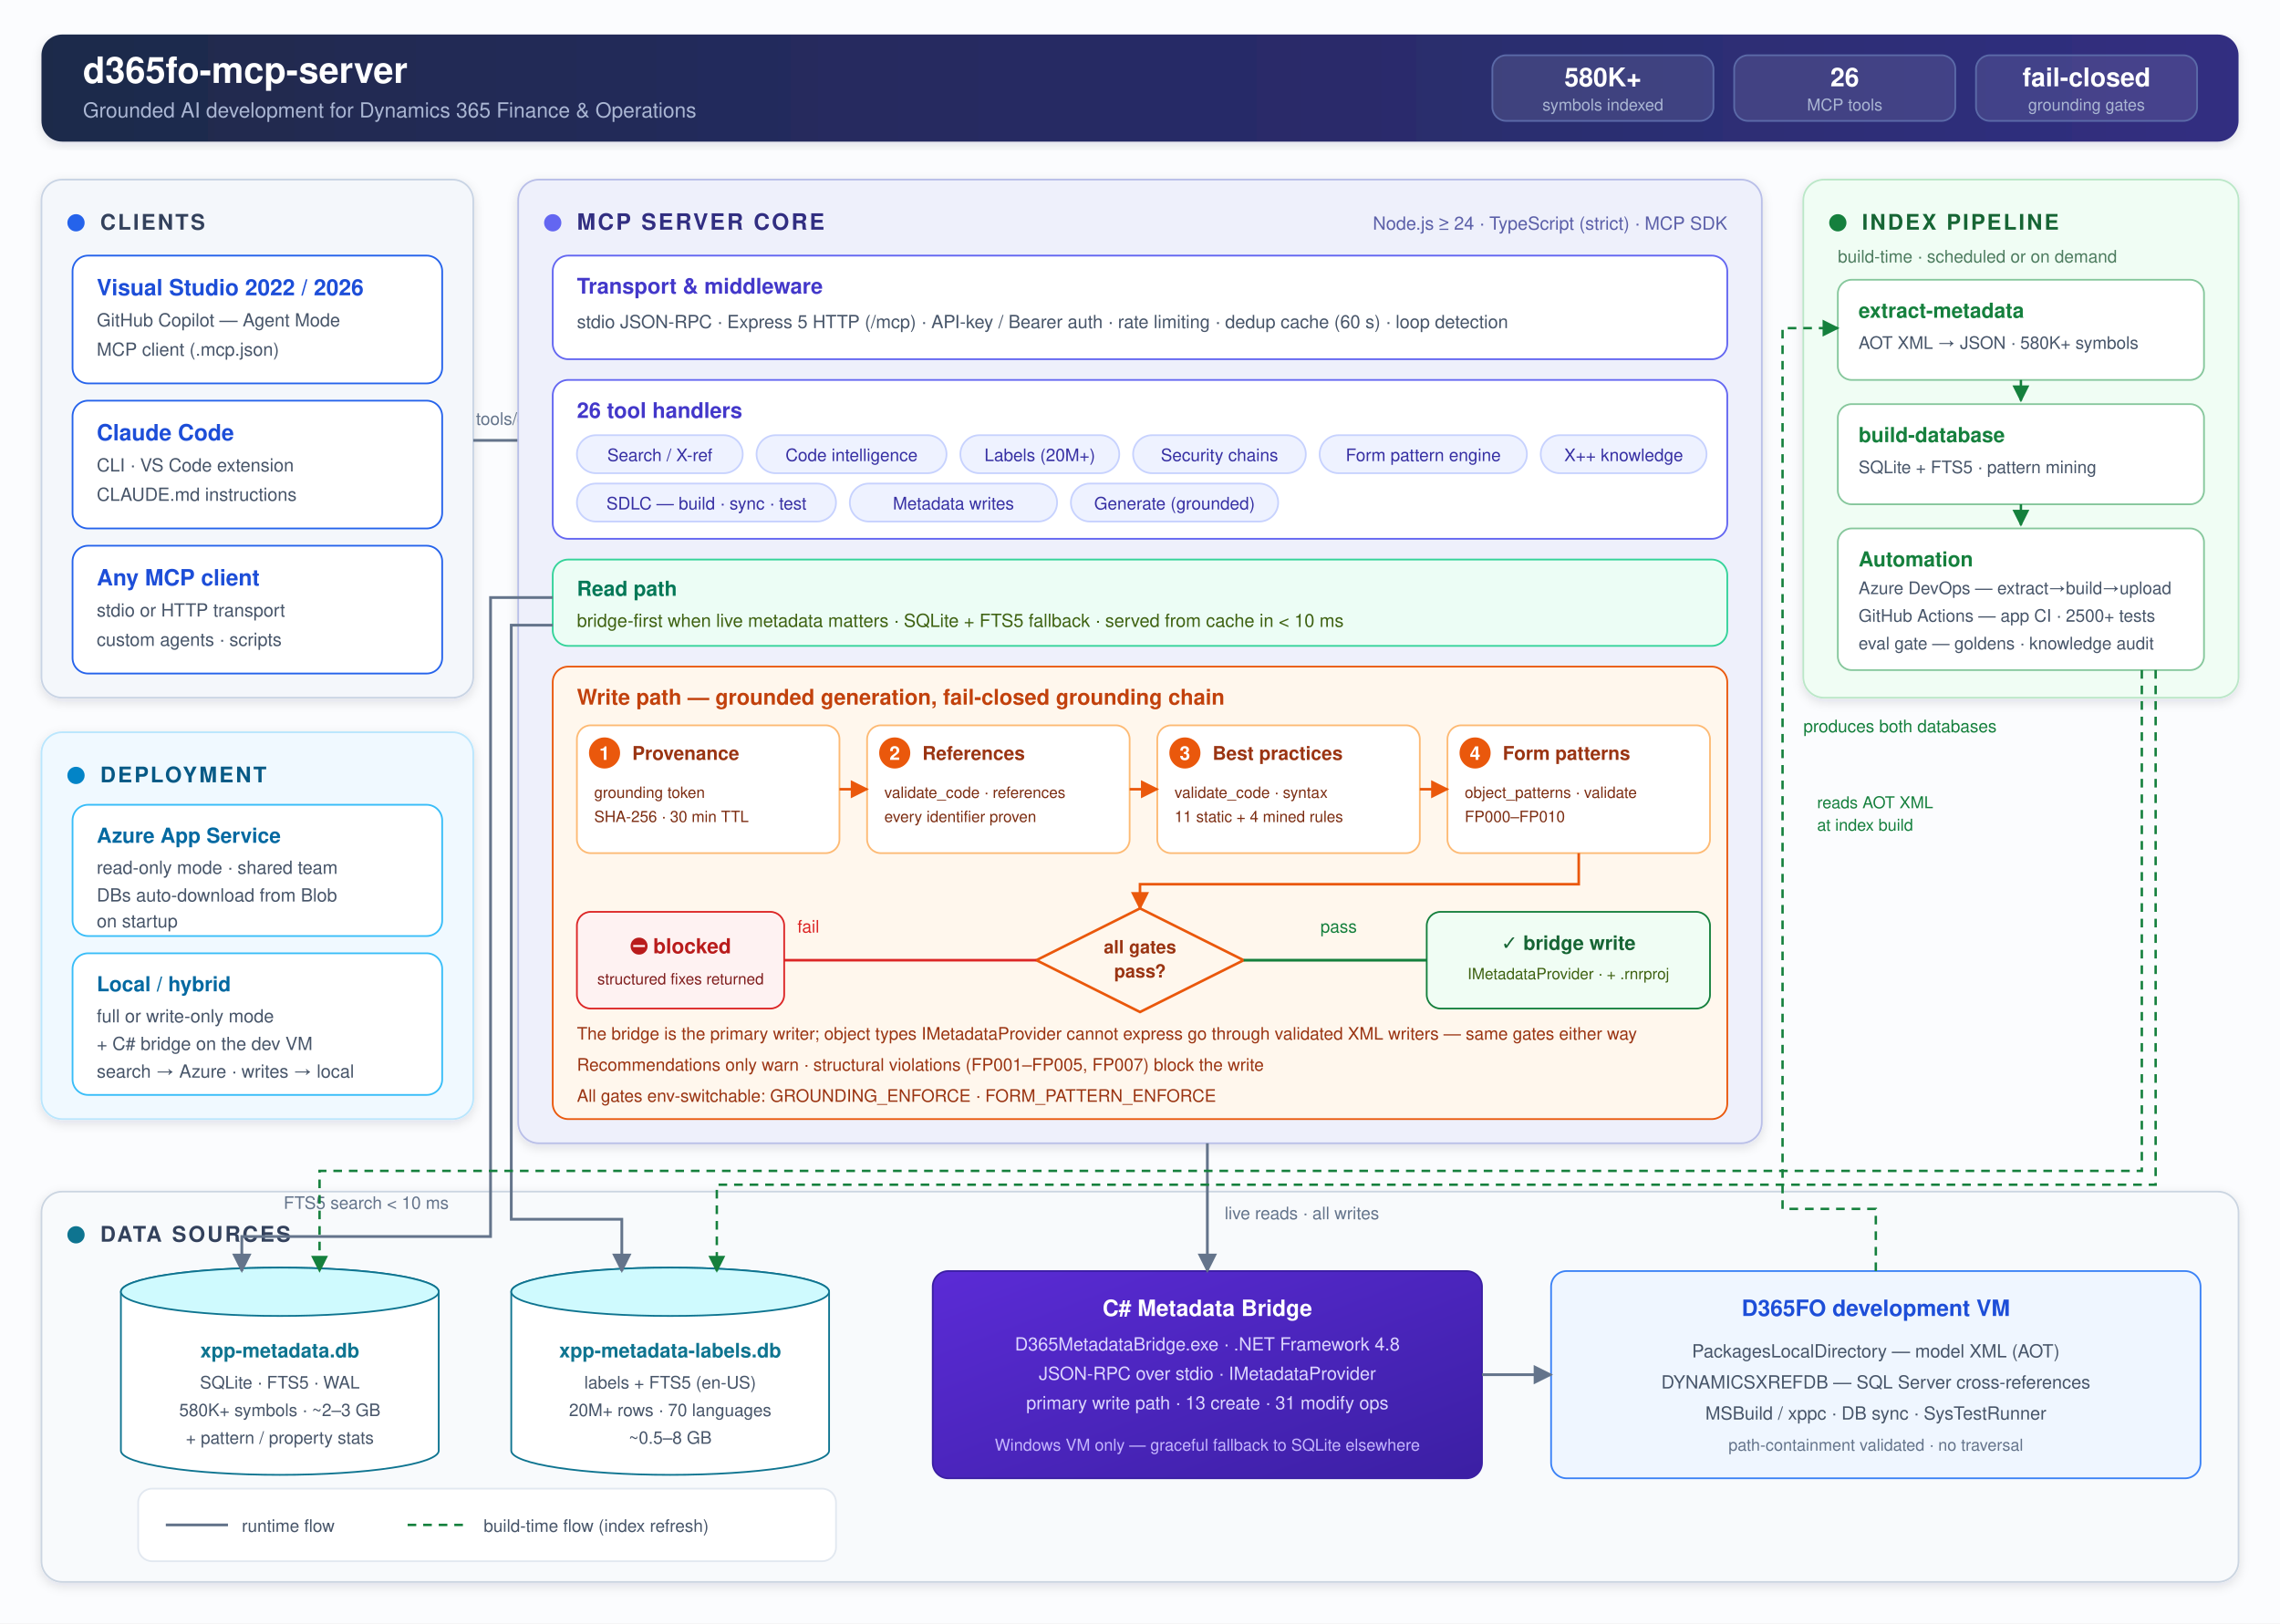
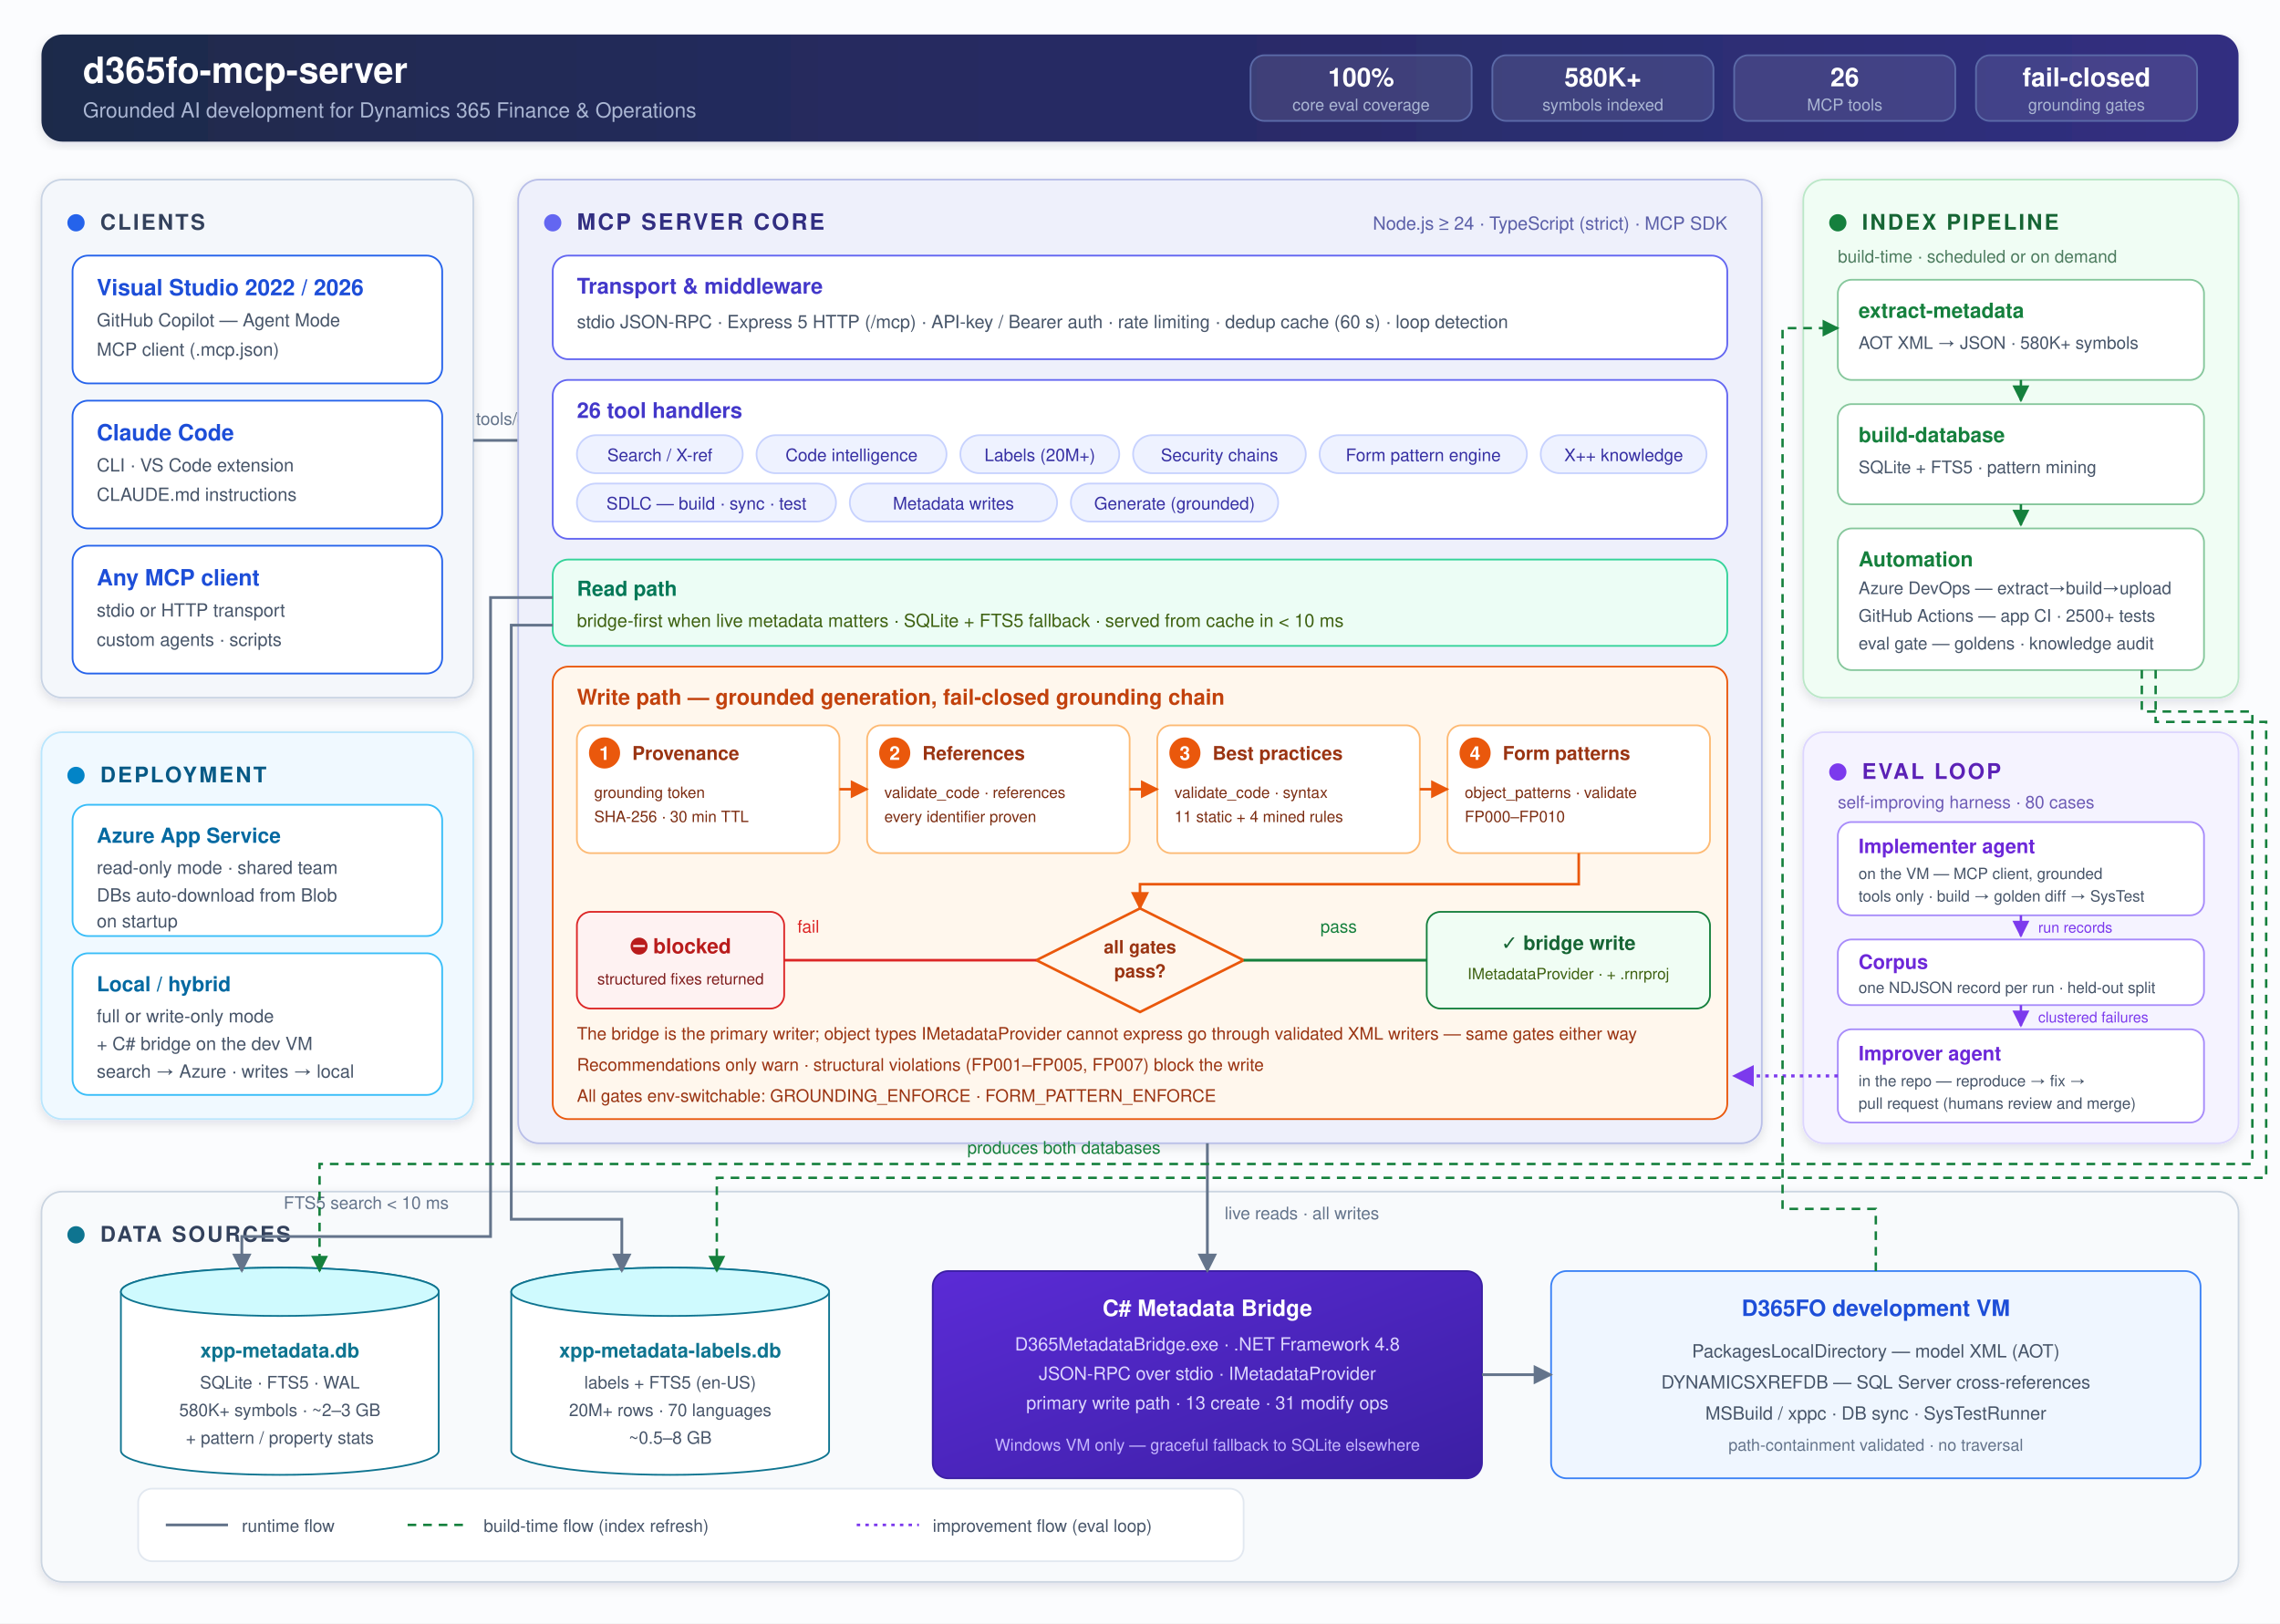
<svg xmlns="http://www.w3.org/2000/svg" viewBox="0 0 1320 940" font-family="'Segoe UI', Helvetica, Arial, sans-serif" role="img">
  <defs>
    <marker id="arrow" viewBox="0 0 10 10" refX="9" refY="5" markerWidth="7" markerHeight="7" orient="auto-start-reverse">
      <path d="M0 0 L10 5 L0 10 z" fill="#64748b" />
    </marker>
    <marker id="arrowGreen" viewBox="0 0 10 10" refX="9" refY="5" markerWidth="7" markerHeight="7" orient="auto-start-reverse">
      <path d="M0 0 L10 5 L0 10 z" fill="#15803d" />
    </marker>
    <marker id="arrowOrange" viewBox="0 0 10 10" refX="9" refY="5" markerWidth="7" markerHeight="7" orient="auto-start-reverse">
      <path d="M0 0 L10 5 L0 10 z" fill="#ea580c" />
    </marker>
    <marker id="arrowRed" viewBox="0 0 10 10" refX="9" refY="5" markerWidth="7" markerHeight="7" orient="auto-start-reverse">
      <path d="M0 0 L10 5 L0 10 z" fill="#dc2626" />
+     </marker>
+     <marker id="arrowViolet" viewBox="0 0 10 10" refX="9" refY="5" markerWidth="7" markerHeight="7" orient="auto-start-reverse">
+       <path d="M0 0 L10 5 L0 10 z" fill="#7c3aed" />
    </marker>
    <linearGradient id="gHead" x1="0" y1="0" x2="1" y2="0">
      <stop offset="0" stop-color="#1e2a4a" />
      <stop offset="1" stop-color="#312e81" />
    </linearGradient>
    <linearGradient id="gBridge" x1="0" y1="0" x2="1" y2="1">
      <stop offset="0" stop-color="#5b2bd6" />
      <stop offset="1" stop-color="#3b1fa3" />
    </linearGradient>
    <filter id="card" x="-4%" y="-4%" width="108%" height="112%">
      <feDropShadow dx="0" dy="2" stdDeviation="3" flood-color="#1e293b" flood-opacity="0.12" />
    </filter>
  </defs>
  <rect x="0" y="0" width="1320" height="940" fill="#fbfcfe" />
  <rect x="24" y="20" width="1272" height="62" rx="12" fill="url(#gHead)" filter="url(#card)" />
  <text x="48" y="48" font-size="21" font-weight="700" fill="#ffffff">d365fo-mcp-server</text>
  <text x="48" y="68" font-size="12" fill="#aab6d3">Grounded AI development for Dynamics 365 Finance &amp; Operations</text>
  <g>
+     <rect x="724" y="32" width="128" height="38" rx="8" fill="#ffffff" fill-opacity="0.10" stroke="#5b6aa8" />
+     <text x="788" y="50" text-anchor="middle" font-size="15" font-weight="700" fill="#ffffff">100%</text>
+     <text x="788" y="64" text-anchor="middle" font-size="9.5" fill="#aab6d3">core eval coverage</text>
    <rect x="864" y="32" width="128" height="38" rx="8" fill="#ffffff" fill-opacity="0.10" stroke="#5b6aa8" />
    <text x="928" y="50" text-anchor="middle" font-size="15" font-weight="700" fill="#ffffff">580K+</text>
    <text x="928" y="64" text-anchor="middle" font-size="9.5" fill="#aab6d3">symbols indexed</text>
    <rect x="1004" y="32" width="128" height="38" rx="8" fill="#ffffff" fill-opacity="0.10" stroke="#5b6aa8" />
    <text x="1068" y="50" text-anchor="middle" font-size="15" font-weight="700" fill="#ffffff">26</text>
    <text x="1068" y="64" text-anchor="middle" font-size="9.5" fill="#aab6d3">MCP tools</text>
    <rect x="1144" y="32" width="128" height="38" rx="8" fill="#ffffff" fill-opacity="0.10" stroke="#5b6aa8" />
    <text x="1208" y="50" text-anchor="middle" font-size="15" font-weight="700" fill="#ffffff">fail-closed</text>
    <text x="1208" y="64" text-anchor="middle" font-size="9.5" fill="#aab6d3">grounding gates</text>
  </g>
  <rect x="24" y="104" width="250" height="300" rx="12" fill="#f4f7fb" stroke="#c9d4e4" filter="url(#card)" />
  <circle cx="44" cy="129" r="5" fill="#2563eb" />
  <text x="58" y="133" font-size="12.5" font-weight="700" fill="#33415c" letter-spacing="1.2">CLIENTS</text>
  <rect x="42" y="148" width="214" height="74" rx="9" fill="#ffffff" stroke="#2563eb" />
  <text x="56" y="171" font-size="13" font-weight="600" fill="#1d4ed8">Visual Studio 2022 / 2026</text>
  <text x="56" y="189" font-size="10.5" fill="#475569">GitHub Copilot — Agent Mode</text>
  <text x="56" y="206" font-size="10.5" fill="#475569">MCP client (.mcp.json)</text>
  <rect x="42" y="232" width="214" height="74" rx="9" fill="#ffffff" stroke="#2563eb" />
  <text x="56" y="255" font-size="13" font-weight="600" fill="#1d4ed8">Claude Code</text>
  <text x="56" y="273" font-size="10.5" fill="#475569">CLI · VS Code extension</text>
  <text x="56" y="290" font-size="10.5" fill="#475569">CLAUDE.md instructions</text>
  <rect x="42" y="316" width="214" height="74" rx="9" fill="#ffffff" stroke="#2563eb" />
  <text x="56" y="339" font-size="13" font-weight="600" fill="#1d4ed8">Any MCP client</text>
  <text x="56" y="357" font-size="10.5" fill="#475569">stdio or HTTP transport</text>
  <text x="56" y="374" font-size="10.5" fill="#475569">custom agents · scripts</text>
  <rect x="24" y="424" width="250" height="224" rx="12" fill="#f0f9ff" stroke="#bae6fd" filter="url(#card)" />
  <circle cx="44" cy="449" r="5" fill="#0284c7" />
  <text x="58" y="453" font-size="12.5" font-weight="700" fill="#075985" letter-spacing="1.2">DEPLOYMENT</text>
  <rect x="42" y="466" width="214" height="76" rx="9" fill="#ffffff" stroke="#38bdf8" />
  <text x="56" y="488" font-size="12" font-weight="600" fill="#0369a1">Azure App Service</text>
  <text x="56" y="506" font-size="10.5" fill="#475569">read-only mode · shared team</text>
  <text x="56" y="522" font-size="10.5" fill="#475569">DBs auto-download from Blob</text>
  <text x="56" y="537" font-size="10.5" fill="#475569">on startup</text>
  <rect x="42" y="552" width="214" height="82" rx="9" fill="#ffffff" stroke="#38bdf8" />
  <text x="56" y="574" font-size="12" font-weight="600" fill="#0369a1">Local / hybrid</text>
  <text x="56" y="592" font-size="10.5" fill="#475569">full or write-only mode</text>
  <text x="56" y="608" font-size="10.5" fill="#475569">+ C# bridge on the dev VM</text>
  <text x="56" y="624" font-size="10.5" fill="#475569">search → Azure · writes → local</text>
  <line x1="274" y1="255" x2="316" y2="255" stroke="#64748b" stroke-width="1.6" marker-end="url(#arrow)" />
  <text x="295" y="246" text-anchor="middle" font-size="10" fill="#64748b">tools/call</text>
  <rect x="300" y="104" width="720" height="558" rx="12" fill="#eef0fb" stroke="#b9bfe8" filter="url(#card)" />
  <circle cx="320" cy="129" r="5" fill="#6366f1" />
  <text x="334" y="133" font-size="13" font-weight="700" fill="#312e81" letter-spacing="1.2">MCP SERVER CORE</text>
  <text x="1000" y="133" text-anchor="end" font-size="10.5" fill="#5b5fa8">Node.js ≥ 24 · TypeScript (strict) · MCP SDK</text>
  <rect x="320" y="148" width="680" height="60" rx="9" fill="#ffffff" stroke="#6366f1" />
  <text x="334" y="170" font-size="12.5" font-weight="600" fill="#4338ca">Transport &amp; middleware</text>
  <text x="334" y="190" font-size="10.5" fill="#475569">stdio JSON-RPC · Express 5 HTTP (/mcp) · API-key / Bearer auth · rate limiting · dedup cache (60 s) · loop detection</text>
  <rect x="320" y="220" width="680" height="92" rx="9" fill="#ffffff" stroke="#6366f1" />
  <text x="334" y="242" font-size="12.5" font-weight="600" fill="#4338ca">26 tool handlers</text>
  <g font-size="10" fill="#3730a3">
    <rect x="334" y="252" width="96" height="22" rx="11" fill="#eef2ff" stroke="#c7d2fe" />
    <text x="382" y="267" text-anchor="middle">Search / X-ref</text>
    <rect x="438" y="252" width="110" height="22" rx="11" fill="#eef2ff" stroke="#c7d2fe" />
    <text x="493" y="267" text-anchor="middle">Code intelligence</text>
    <rect x="556" y="252" width="92" height="22" rx="11" fill="#eef2ff" stroke="#c7d2fe" />
    <text x="602" y="267" text-anchor="middle">Labels (20M+)</text>
    <rect x="656" y="252" width="100" height="22" rx="11" fill="#eef2ff" stroke="#c7d2fe" />
    <text x="706" y="267" text-anchor="middle">Security chains</text>
    <rect x="764" y="252" width="120" height="22" rx="11" fill="#eef2ff" stroke="#c7d2fe" />
    <text x="824" y="267" text-anchor="middle">Form pattern engine</text>
    <rect x="892" y="252" width="96" height="22" rx="11" fill="#eef2ff" stroke="#c7d2fe" />
    <text x="940" y="267" text-anchor="middle">X++ knowledge</text>
    <rect x="334" y="280" width="150" height="22" rx="11" fill="#eef2ff" stroke="#c7d2fe" />
    <text x="409" y="295" text-anchor="middle">SDLC — build · sync · test</text>
    <rect x="492" y="280" width="120" height="22" rx="11" fill="#eef2ff" stroke="#c7d2fe" />
    <text x="552" y="295" text-anchor="middle">Metadata writes</text>
    <rect x="620" y="280" width="120" height="22" rx="11" fill="#eef2ff" stroke="#c7d2fe" />
    <text x="680" y="295" text-anchor="middle">Generate (grounded)</text>
  </g>
  <rect x="320" y="324" width="680" height="50" rx="9" fill="#ecfdf5" stroke="#34d399" />
  <text x="334" y="345" font-size="12" font-weight="600" fill="#047857">Read path</text>
  <text x="334" y="363" font-size="10.5" fill="#3f6212">bridge-first when live metadata matters · SQLite + FTS5 fallback · served from cache in &lt; 10 ms</text>
  <rect x="320" y="386" width="680" height="262" rx="9" fill="#fff7ed" stroke="#ea580c" />
  <text x="334" y="408" font-size="12.5" font-weight="700" fill="#c2410c">Write path — grounded generation, fail-closed grounding chain</text>
  <g>
    <rect x="334" y="420" width="152" height="74" rx="8" fill="#ffffff" stroke="#fdba74" />
    <circle cx="350" cy="436" r="9" fill="#ea580c" />
    <text x="350" y="440" text-anchor="middle" font-size="11" font-weight="700" fill="#fff">1</text>
    <text x="366" y="440" font-size="11" font-weight="600" fill="#9a3412">Provenance</text>
    <text x="344" y="462" font-size="9" fill="#7c2d12">grounding token</text>
    <text x="344" y="476" font-size="9" fill="#7c2d12">SHA-256 · 30 min TTL</text>
    <rect x="502" y="420" width="152" height="74" rx="8" fill="#ffffff" stroke="#fdba74" />
    <circle cx="518" cy="436" r="9" fill="#ea580c" />
    <text x="518" y="440" text-anchor="middle" font-size="11" font-weight="700" fill="#fff">2</text>
    <text x="534" y="440" font-size="11" font-weight="600" fill="#9a3412">References</text>
    <text x="512" y="462" font-size="9" fill="#7c2d12">validate_code · references</text>
    <text x="512" y="476" font-size="9" fill="#7c2d12">every identifier proven</text>
    <rect x="670" y="420" width="152" height="74" rx="8" fill="#ffffff" stroke="#fdba74" />
    <circle cx="686" cy="436" r="9" fill="#ea580c" />
    <text x="686" y="440" text-anchor="middle" font-size="11" font-weight="700" fill="#fff">3</text>
    <text x="702" y="440" font-size="11" font-weight="600" fill="#9a3412">Best practices</text>
    <text x="680" y="462" font-size="9" fill="#7c2d12">validate_code · syntax</text>
    <text x="680" y="476" font-size="9" fill="#7c2d12">11 static + 4 mined rules</text>
    <rect x="838" y="420" width="152" height="74" rx="8" fill="#ffffff" stroke="#fdba74" />
    <circle cx="854" cy="436" r="9" fill="#ea580c" />
    <text x="854" y="440" text-anchor="middle" font-size="11" font-weight="700" fill="#fff">4</text>
    <text x="870" y="440" font-size="11" font-weight="600" fill="#9a3412">Form patterns</text>
    <text x="848" y="462" font-size="9" fill="#7c2d12">object_patterns · validate</text>
    <text x="848" y="476" font-size="9" fill="#7c2d12">FP000–FP010</text>
    <line x1="486" y1="457" x2="502" y2="457" stroke="#ea580c" stroke-width="1.5" marker-end="url(#arrowOrange)" />
    <line x1="654" y1="457" x2="670" y2="457" stroke="#ea580c" stroke-width="1.5" marker-end="url(#arrowOrange)" />
    <line x1="822" y1="457" x2="838" y2="457" stroke="#ea580c" stroke-width="1.5" marker-end="url(#arrowOrange)" />
  </g>
  <path d="M914 494 L914 512 L660 512 L660 526" fill="none" stroke="#ea580c" stroke-width="1.5" marker-end="url(#arrowOrange)" />
  <polygon points="660,526 720,556 660,586 600,556" fill="#fff7ed" stroke="#ea580c" stroke-width="1.5" />
  <text x="660" y="552" text-anchor="middle" font-size="10.5" font-weight="600" fill="#9a3412">all gates</text>
  <text x="660" y="566" text-anchor="middle" font-size="10.5" font-weight="600" fill="#9a3412">pass?</text>
  <line x1="600" y1="556" x2="360" y2="556" stroke="#dc2626" stroke-width="1.5" marker-end="url(#arrowRed)" />
  <rect x="334" y="528" width="120" height="56" rx="8" fill="#fef2f2" stroke="#dc2626" />
  <text x="394" y="552" text-anchor="middle" font-size="12" font-weight="700" fill="#b91c1c">⛔ blocked</text>
  <text x="394" y="570" text-anchor="middle" font-size="9" fill="#7f1d1d">structured fixes returned</text>
  <text x="468" y="540" text-anchor="middle" font-size="10" fill="#dc2626">fail</text>
  <line x1="720" y1="556" x2="966" y2="556" stroke="#15803d" stroke-width="1.6" marker-end="url(#arrowGreen)" />
  <rect x="826" y="528" width="164" height="56" rx="8" fill="#f0fdf4" stroke="#15803d" />
  <text x="908" y="550" text-anchor="middle" font-size="11.5" font-weight="700" fill="#166534">✓ bridge write</text>
  <text x="908" y="567" text-anchor="middle" font-size="9" fill="#3f6212">IMetadataProvider · + .rnrproj</text>
  <text x="775" y="540" text-anchor="middle" font-size="10" fill="#15803d">pass</text>
  <text x="334" y="602" font-size="10" fill="#9a3412">The bridge is the primary writer; object types IMetadataProvider cannot express go through validated XML writers — same gates either way</text>
  <text x="334" y="620" font-size="10" fill="#9a3412">Recommendations only warn · structural violations (FP001–FP005, FP007) block the write</text>
  <text x="334" y="638" font-size="10" fill="#9a3412">All gates env-switchable: GROUNDING_ENFORCE · FORM_PATTERN_ENFORCE</text>
  <rect x="1044" y="104" width="252" height="300" rx="12" fill="#f0fdf4" stroke="#bbe7c8" filter="url(#card)" />
  <circle cx="1064" cy="129" r="5" fill="#15803d" />
  <text x="1078" y="133" font-size="12.5" font-weight="700" fill="#166534" letter-spacing="1.2">INDEX PIPELINE</text>
  <text x="1064" y="152" font-size="10" fill="#4d7c5f">build-time · scheduled or on demand</text>
  <rect x="1064" y="162" width="212" height="58" rx="8" fill="#ffffff" stroke="#86c79c" />
  <text x="1076" y="184" font-size="12" font-weight="600" fill="#15803d">extract-metadata</text>
  <text x="1076" y="202" font-size="10" fill="#475569">AOT XML → JSON · 580K+ symbols</text>
  <line x1="1170" y1="220" x2="1170" y2="232" stroke="#15803d" stroke-width="1.4" marker-end="url(#arrowGreen)" />
  <rect x="1064" y="234" width="212" height="58" rx="8" fill="#ffffff" stroke="#86c79c" />
  <text x="1076" y="256" font-size="12" font-weight="600" fill="#15803d">build-database</text>
  <text x="1076" y="274" font-size="10" fill="#475569">SQLite + FTS5 · pattern mining</text>
  <line x1="1170" y1="292" x2="1170" y2="304" stroke="#15803d" stroke-width="1.4" marker-end="url(#arrowGreen)" />
  <rect x="1064" y="306" width="212" height="82" rx="8" fill="#ffffff" stroke="#86c79c" />
  <text x="1076" y="328" font-size="12" font-weight="600" fill="#15803d">Automation</text>
  <text x="1076" y="344" font-size="10" fill="#475569">Azure DevOps — extract→build→upload</text>
  <text x="1076" y="360" font-size="10" fill="#475569">GitHub Actions — app CI · 2500+ tests</text>
  <text x="1076" y="376" font-size="10" fill="#475569">eval gate — goldens · knowledge audit</text>
-   <text x="1100" y="424" text-anchor="middle" font-size="10" fill="#15803d">produces both databases</text>
-   <text x="1052" y="468" font-size="9.5" fill="#15803d">reads AOT XML</text>
-   <text x="1052" y="481" font-size="9.5" fill="#15803d">at index build</text>
+   <text x="560" y="668" font-size="10" fill="#15803d">produces both databases</text>
+   <text x="1024" y="706" text-anchor="end" font-size="9.5" fill="#15803d">reads AOT XML</text>
+   <text x="1024" y="718" text-anchor="end" font-size="9.5" fill="#15803d">at index build</text>
+   <rect x="1044" y="424" width="252" height="238" rx="12" fill="#f5f3ff" stroke="#ddd6fe" filter="url(#card)" />
+   <circle cx="1064" cy="447" r="5" fill="#7c3aed" />
+   <text x="1078" y="451" font-size="12.5" font-weight="700" fill="#5b21b6" letter-spacing="1.2">EVAL LOOP</text>
+   <text x="1064" y="468" font-size="10" fill="#6d5bb5">self-improving harness · 80 cases</text>
+   <rect x="1064" y="476" width="212" height="54" rx="8" fill="#ffffff" stroke="#a78bfa" />
+   <text x="1076" y="494" font-size="11.5" font-weight="600" fill="#6d28d9">Implementer agent</text>
+   <text x="1076" y="509" font-size="9" fill="#475569">on the VM — MCP client, grounded</text>
+   <text x="1076" y="522" font-size="9" fill="#475569">tools only · build → golden diff → SysTest</text>
+   <line x1="1170" y1="530" x2="1170" y2="542" stroke="#7c3aed" stroke-width="1.4" marker-end="url(#arrowViolet)" />
+   <text x="1180" y="540" font-size="8.5" fill="#7c3aed">run records</text>
+   <rect x="1064" y="544" width="212" height="38" rx="8" fill="#ffffff" stroke="#a78bfa" />
+   <text x="1076" y="561" font-size="11.5" font-weight="600" fill="#6d28d9">Corpus</text>
+   <text x="1076" y="575" font-size="9" fill="#475569">one NDJSON record per run · held-out split</text>
+   <line x1="1170" y1="582" x2="1170" y2="594" stroke="#7c3aed" stroke-width="1.4" marker-end="url(#arrowViolet)" />
+   <text x="1180" y="592" font-size="8.5" fill="#7c3aed">clustered failures</text>
+   <rect x="1064" y="596" width="212" height="54" rx="8" fill="#ffffff" stroke="#a78bfa" />
+   <text x="1076" y="614" font-size="11.5" font-weight="600" fill="#6d28d9">Improver agent</text>
+   <text x="1076" y="629" font-size="9" fill="#475569">in the repo — reproduce → fix →</text>
+   <text x="1076" y="642" font-size="9" fill="#475569">pull request (humans review and merge)</text>
+   <path d="M1064 623 L1004 623" fill="none" stroke="#7c3aed" stroke-width="1.8" stroke-dasharray="2 3" marker-end="url(#arrowViolet)" />
  <rect x="24" y="690" width="1272" height="226" rx="12" fill="#f8fafc" stroke="#cbd5e1" filter="url(#card)" />
  <circle cx="44" cy="715" r="5" fill="#0e7490" />
  <text x="58" y="719" font-size="12.5" font-weight="700" fill="#33415c" letter-spacing="1.2">DATA SOURCES</text>
  <path d="M70 748 a92 14 0 0 1 184 0 v92 a92 14 0 0 1 -184 0 z" fill="#ffffff" stroke="#0e7490" />
  <ellipse cx="162" cy="748" rx="92" ry="14" fill="#cffafe" stroke="#0e7490" />
  <text x="162" y="786" text-anchor="middle" font-size="11.5" font-weight="600" fill="#0e7490">xpp-metadata.db</text>
  <text x="162" y="804" text-anchor="middle" font-size="10" fill="#475569">SQLite · FTS5 · WAL</text>
  <text x="162" y="820" text-anchor="middle" font-size="10" fill="#475569">580K+ symbols · ~2–3 GB</text>
  <text x="162" y="836" text-anchor="middle" font-size="10" fill="#475569">+ pattern / property stats</text>
  <path d="M296 748 a92 14 0 0 1 184 0 v92 a92 14 0 0 1 -184 0 z" fill="#ffffff" stroke="#0e7490" />
  <ellipse cx="388" cy="748" rx="92" ry="14" fill="#cffafe" stroke="#0e7490" />
  <text x="388" y="786" text-anchor="middle" font-size="11.5" font-weight="600" fill="#0e7490">xpp-metadata-labels.db</text>
  <text x="388" y="804" text-anchor="middle" font-size="10" fill="#475569">labels + FTS5 (en-US)</text>
  <text x="388" y="820" text-anchor="middle" font-size="10" fill="#475569">20M+ rows · 70 languages</text>
  <text x="388" y="836" text-anchor="middle" font-size="10" fill="#475569">~0.5–8 GB</text>
  <rect x="540" y="736" width="318" height="120" rx="9" fill="url(#gBridge)" stroke="#3b1fa3" />
  <text x="699" y="762" text-anchor="middle" font-size="13" font-weight="700" fill="#ffffff">C# Metadata Bridge</text>
  <text x="699" y="782" text-anchor="middle" font-size="10.5" fill="#ddd6fe">D365MetadataBridge.exe · .NET Framework 4.8</text>
  <text x="699" y="799" text-anchor="middle" font-size="10.5" fill="#ddd6fe">JSON-RPC over stdio · IMetadataProvider</text>
  <text x="699" y="816" text-anchor="middle" font-size="10.5" fill="#ddd6fe">primary write path · 13 create · 31 modify ops</text>
  <text x="699" y="840" text-anchor="middle" font-size="9.5" fill="#c4b5fd">Windows VM only — graceful fallback to SQLite elsewhere</text>
  <rect x="898" y="736" width="376" height="120" rx="9" fill="#eff6ff" stroke="#3b82f6" />
  <text x="1086" y="762" text-anchor="middle" font-size="13" font-weight="700" fill="#1d4ed8">D365FO development VM</text>
  <text x="1086" y="786" text-anchor="middle" font-size="10.5" fill="#475569">PackagesLocalDirectory — model XML (AOT)</text>
  <text x="1086" y="804" text-anchor="middle" font-size="10.5" fill="#475569">DYNAMICSXREFDB — SQL Server cross-references</text>
  <text x="1086" y="822" text-anchor="middle" font-size="10.5" fill="#475569">MSBuild / xppc · DB sync · SysTestRunner</text>
  <text x="1086" y="840" text-anchor="middle" font-size="9.5" fill="#64748b">path-containment validated · no traversal</text>
  <path d="M320 346 L284 346 L284 716 L140 716 L140 736" fill="none" stroke="#64748b" stroke-width="1.6" marker-end="url(#arrow)" />
  <path d="M320 362 L296 362 L296 706 L360 706 L360 736" fill="none" stroke="#64748b" stroke-width="1.6" marker-end="url(#arrow)" />
  <text x="212" y="700" text-anchor="middle" font-size="10" fill="#64748b">FTS5 search &lt; 10 ms</text>
  <path d="M699 662 L699 736" fill="none" stroke="#64748b" stroke-width="1.6" marker-end="url(#arrow)" />
  <text x="709" y="706" font-size="10" fill="#64748b">live reads · all writes</text>
  <line x1="858" y1="796" x2="898" y2="796" stroke="#64748b" stroke-width="1.6" marker-end="url(#arrow)" />
  <path d="M1086 736 L1086 700 L1032 700 L1032 190 L1064 190" fill="none" stroke="#15803d" stroke-width="1.4" stroke-dasharray="5 4" marker-end="url(#arrowGreen)" />
-   <path d="M1240 388 L1240 678 L185 678 L185 736" fill="none" stroke="#15803d" stroke-width="1.4" stroke-dasharray="5 4" marker-end="url(#arrowGreen)" />
-   <path d="M1248 388 L1248 686 L415 686 L415 736" fill="none" stroke="#15803d" stroke-width="1.4" stroke-dasharray="5 4" marker-end="url(#arrowGreen)" />
-   <rect x="80" y="862" width="404" height="42" rx="8" fill="#ffffff" stroke="#e2e8f0" />
+   <path d="M1240 388 L1240 412 L1304 412 L1304 674 L185 674 L185 736" fill="none" stroke="#15803d" stroke-width="1.4" stroke-dasharray="5 4" marker-end="url(#arrowGreen)" />
+   <path d="M1248 388 L1248 418 L1312 418 L1312 682 L415 682 L415 736" fill="none" stroke="#15803d" stroke-width="1.4" stroke-dasharray="5 4" marker-end="url(#arrowGreen)" />
+   <rect x="80" y="862" width="640" height="42" rx="8" fill="#ffffff" stroke="#e2e8f0" />
  <line x1="96" y1="883" x2="132" y2="883" stroke="#64748b" stroke-width="1.6" />
  <text x="140" y="887" font-size="10" fill="#475569">runtime flow</text>
  <line x1="236" y1="883" x2="272" y2="883" stroke="#15803d" stroke-width="1.4" stroke-dasharray="5 4" />
  <text x="280" y="887" font-size="10" fill="#475569">build-time flow (index refresh)</text>
+   <line x1="496" y1="883" x2="532" y2="883" stroke="#7c3aed" stroke-width="1.5" stroke-dasharray="2 3" />
+   <text x="540" y="887" font-size="10" fill="#475569">improvement flow (eval loop)</text>
</svg>
